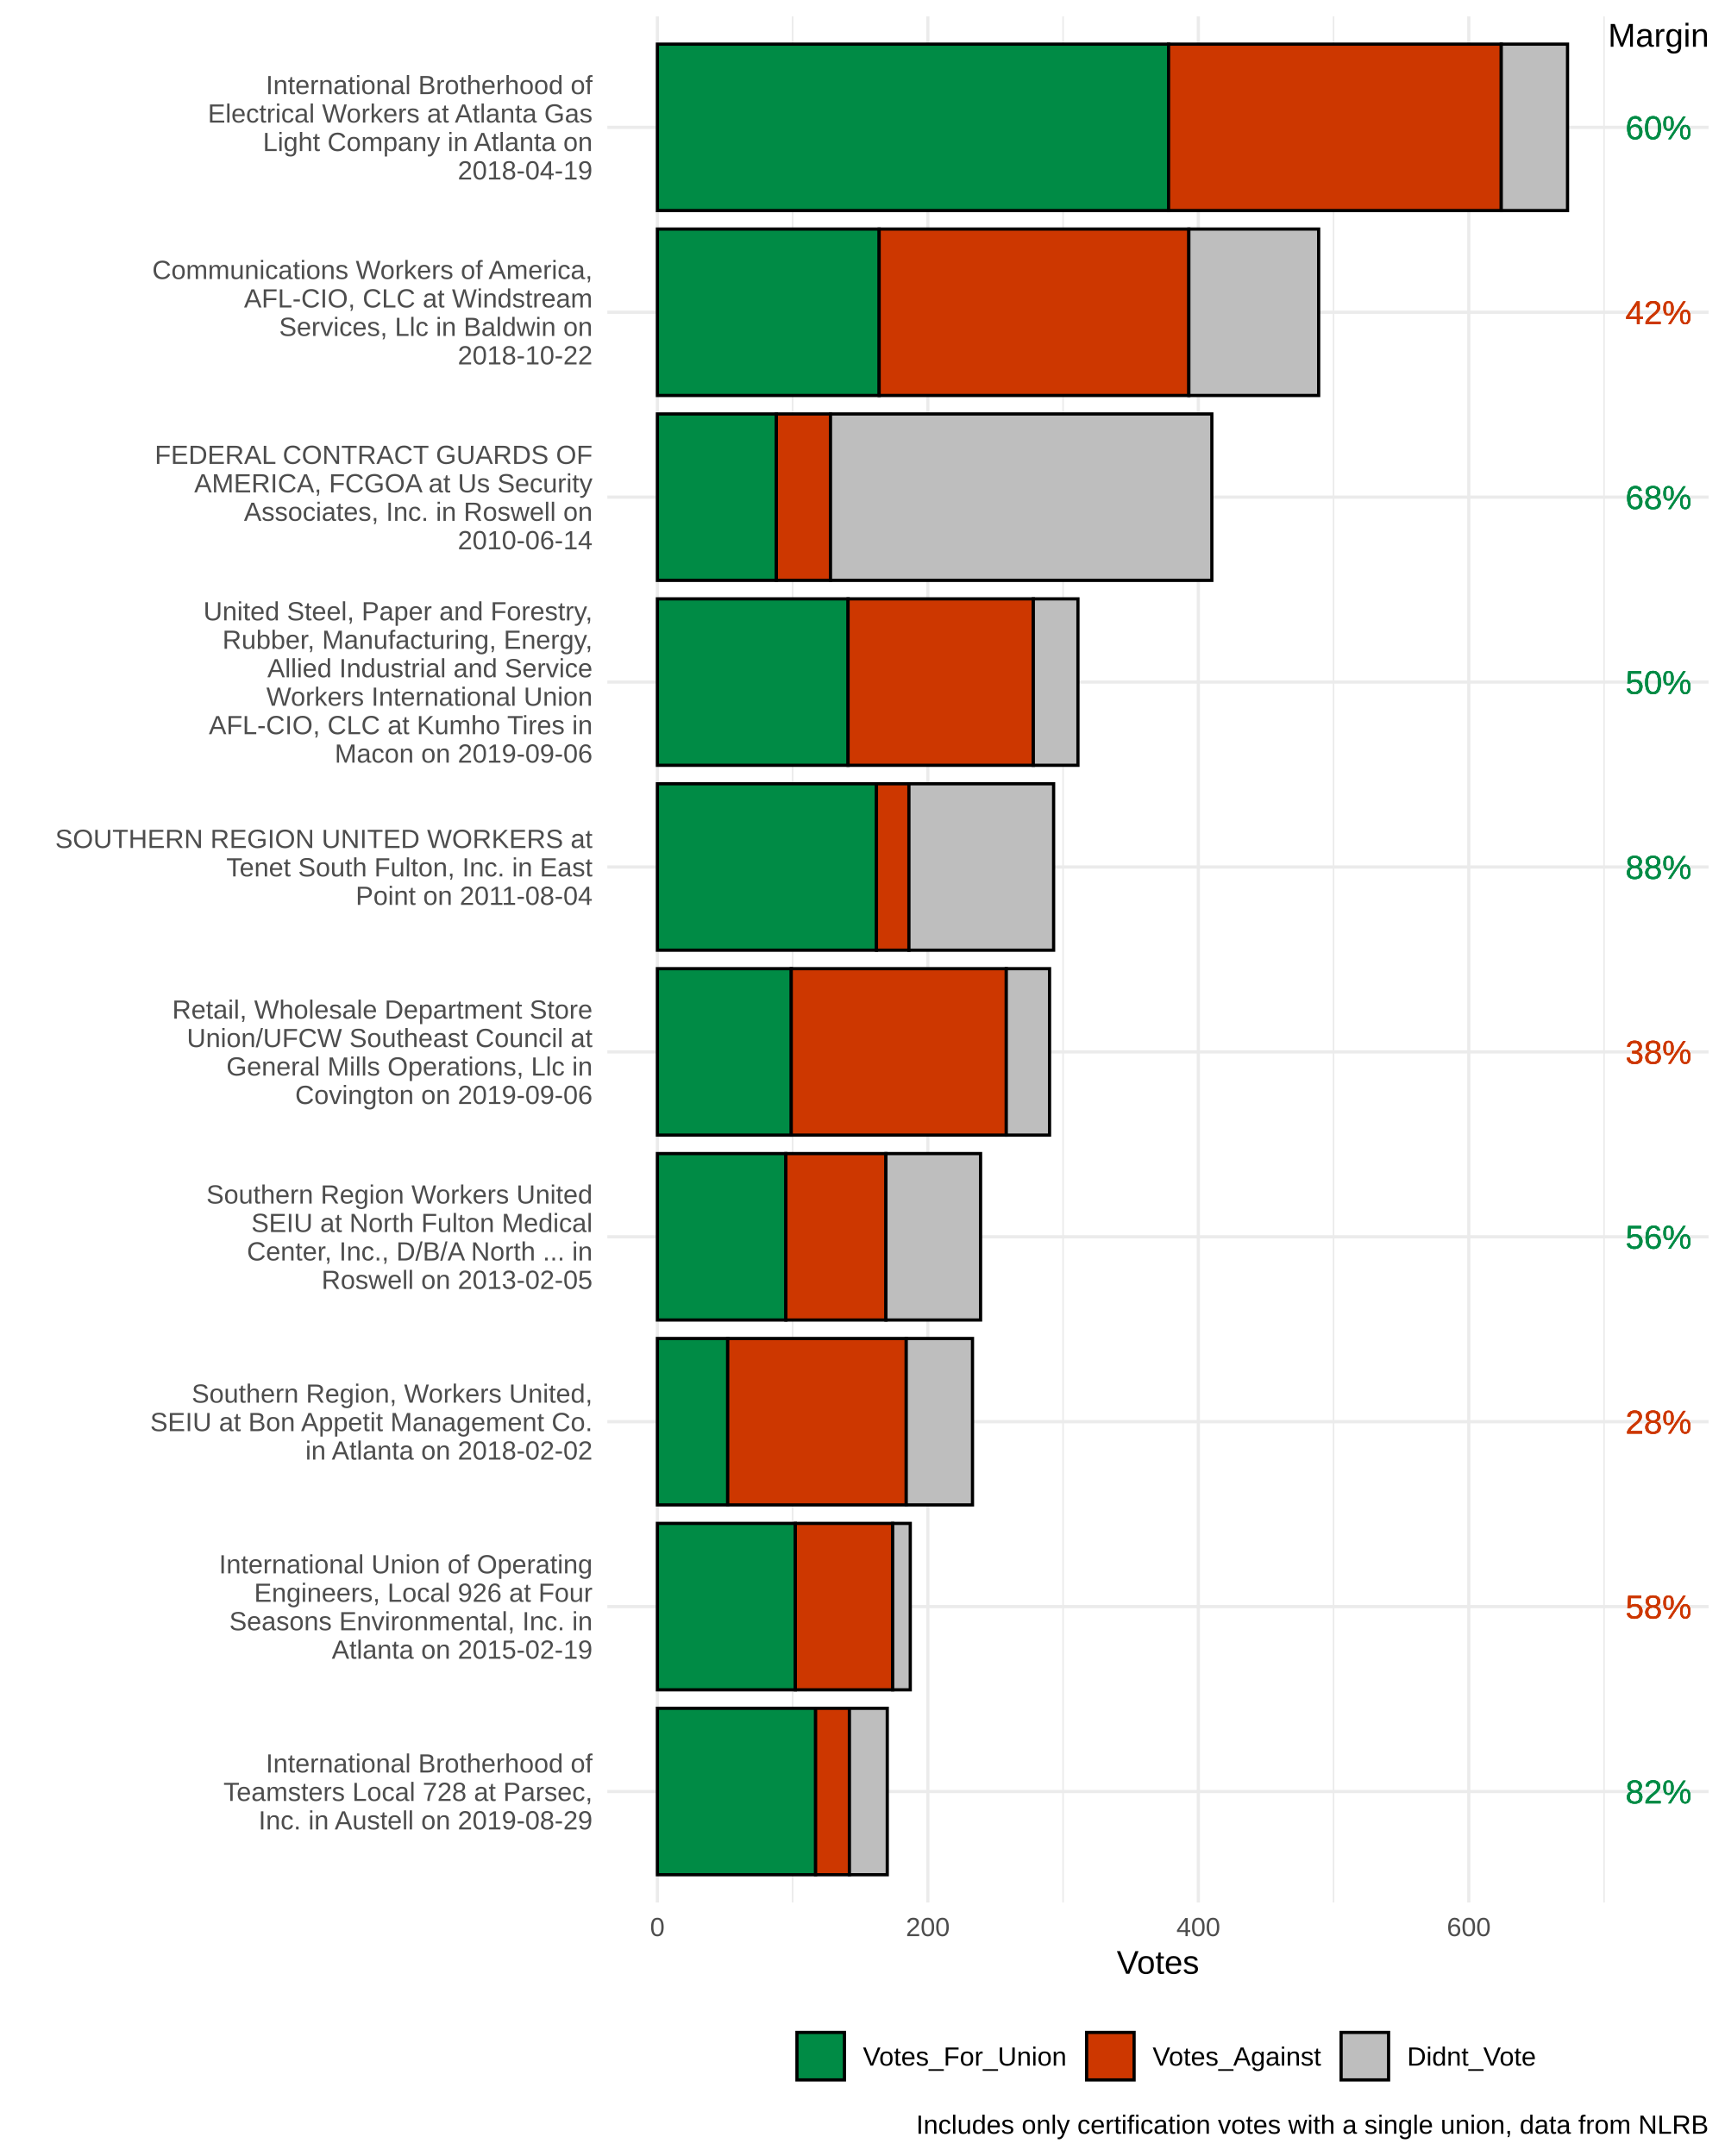
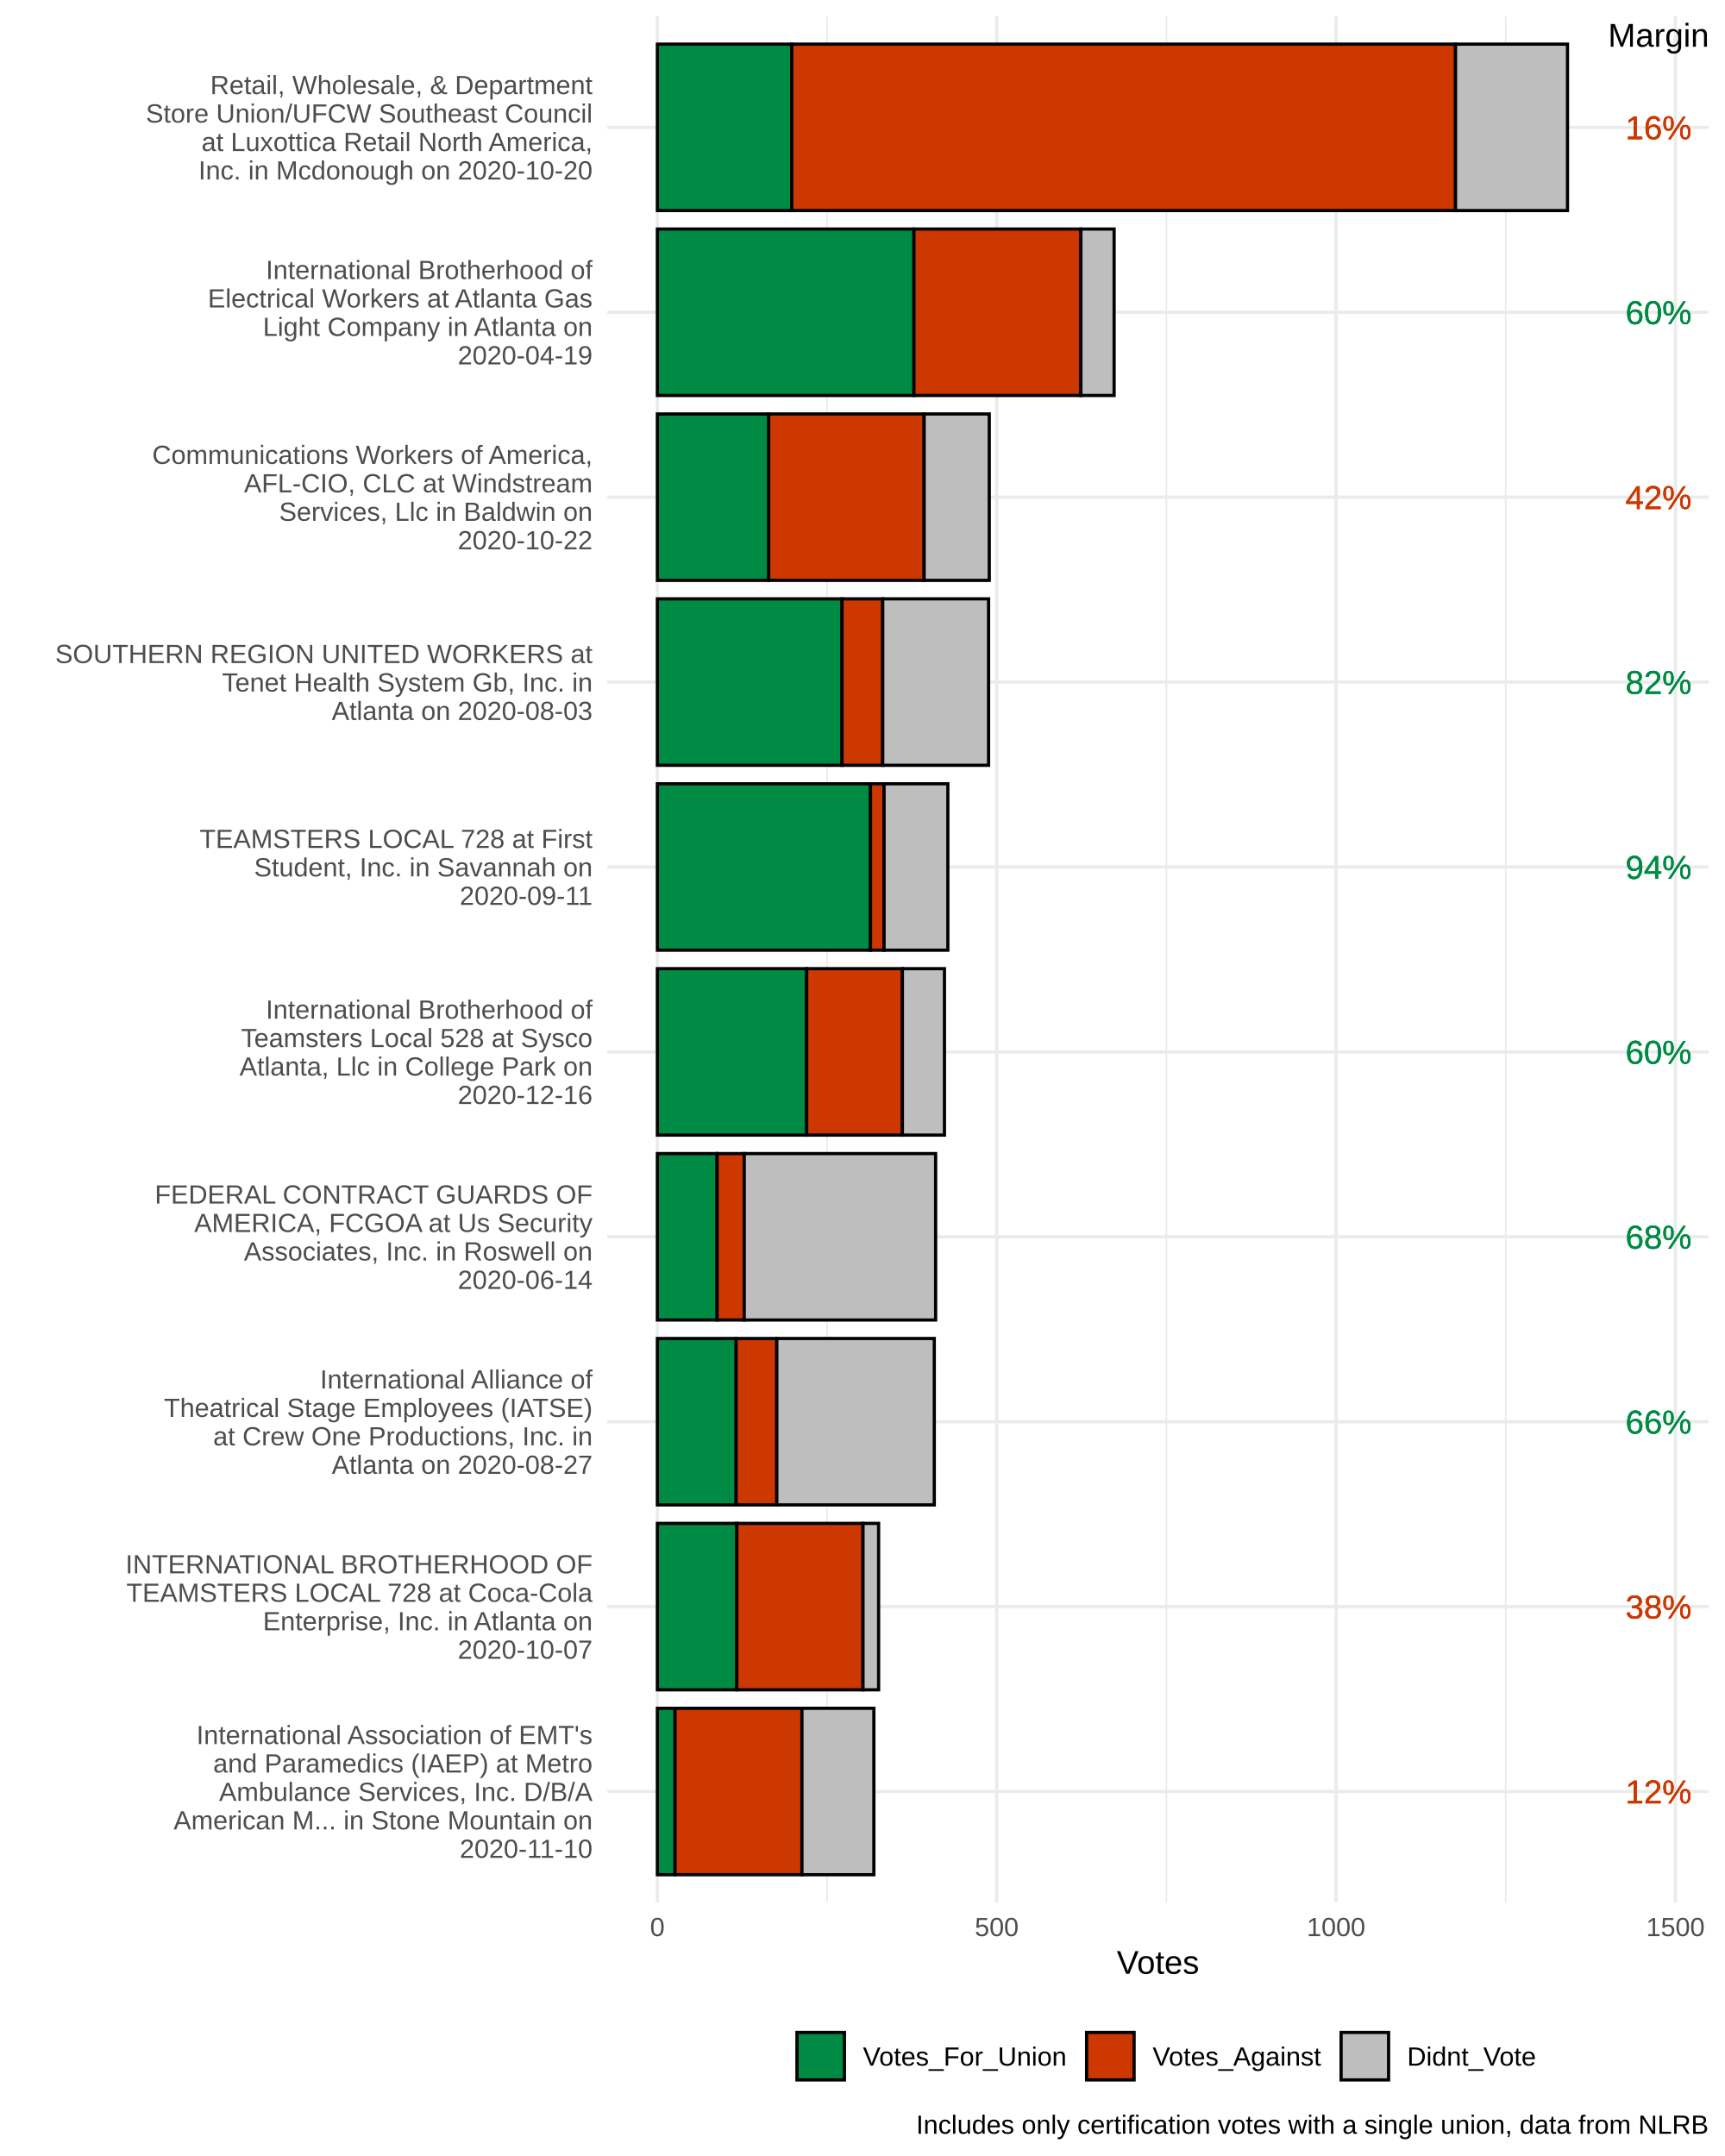
<svg xmlns="http://www.w3.org/2000/svg" class="svglite" width="576.00pt" height="720.00pt" viewBox="0 0 576.00 720.00">
  <defs>
    <style type="text/css">
    .svglite line, .svglite polyline, .svglite polygon, .svglite path, .svglite rect, .svglite circle {
      fill: none;
      stroke: #000000;
      stroke-linecap: round;
      stroke-linejoin: round;
      stroke-miterlimit: 10.00;
    }
  </style>
  </defs>
  <rect width="100%" height="100%" style="stroke: none; fill: #FFFFFF;" />
  <defs>
    <clipPath id="cpMC4wMHw1NzYuMDB8MC4wMHw3MjAuMDA=">
      <rect x="0.00" y="0.00" width="576.00" height="720.00" />
    </clipPath>
  </defs>
  <g clip-path="url(#cpMC4wMHw1NzYuMDB8MC4wMHw3MjAuMDA=)">
</g>
  <defs>
    <clipPath id="cpMjAyLjc5fDU3MC41Mnw1LjQ4fDYzNS4zMw==">
      <rect x="202.79" y="5.48" width="367.73" height="629.85" />
    </clipPath>
  </defs>
  <g clip-path="url(#cpMjAyLjc5fDU3MC41Mnw1LjQ4fDYzNS4zMw==)">
-     <polyline points="264.66,635.33 264.66,5.48 " style="stroke-width: 0.53; stroke: #EBEBEB; stroke-linecap: butt;" />
-     <polyline points="354.98,635.33 354.98,5.48 " style="stroke-width: 0.53; stroke: #EBEBEB; stroke-linecap: butt;" />
-     <polyline points="445.29,635.33 445.29,5.48 " style="stroke-width: 0.53; stroke: #EBEBEB; stroke-linecap: butt;" />
-     <polyline points="535.61,635.33 535.61,5.48 " style="stroke-width: 0.53; stroke: #EBEBEB; stroke-linecap: butt;" />
+     <polyline points="276.16,635.33 276.16,5.48 " style="stroke-width: 0.53; stroke: #EBEBEB; stroke-linecap: butt;" />
+     <polyline points="389.48,635.33 389.48,5.48 " style="stroke-width: 0.53; stroke: #EBEBEB; stroke-linecap: butt;" />
+     <polyline points="502.79,635.33 502.79,5.48 " style="stroke-width: 0.53; stroke: #EBEBEB; stroke-linecap: butt;" />
    <polyline points="202.79,598.28 570.52,598.28 " style="stroke-width: 1.07; stroke: #EBEBEB; stroke-linecap: butt;" />
    <polyline points="202.79,536.53 570.52,536.53 " style="stroke-width: 1.07; stroke: #EBEBEB; stroke-linecap: butt;" />
    <polyline points="202.79,474.78 570.52,474.78 " style="stroke-width: 1.07; stroke: #EBEBEB; stroke-linecap: butt;" />
    <polyline points="202.79,413.03 570.52,413.03 " style="stroke-width: 1.07; stroke: #EBEBEB; stroke-linecap: butt;" />
    <polyline points="202.79,351.28 570.52,351.28 " style="stroke-width: 1.07; stroke: #EBEBEB; stroke-linecap: butt;" />
    <polyline points="202.79,289.53 570.52,289.53 " style="stroke-width: 1.07; stroke: #EBEBEB; stroke-linecap: butt;" />
    <polyline points="202.79,227.78 570.52,227.78 " style="stroke-width: 1.07; stroke: #EBEBEB; stroke-linecap: butt;" />
    <polyline points="202.79,166.03 570.52,166.03 " style="stroke-width: 1.07; stroke: #EBEBEB; stroke-linecap: butt;" />
    <polyline points="202.79,104.28 570.52,104.28 " style="stroke-width: 1.07; stroke: #EBEBEB; stroke-linecap: butt;" />
    <polyline points="202.79,42.53 570.52,42.53 " style="stroke-width: 1.07; stroke: #EBEBEB; stroke-linecap: butt;" />
    <polyline points="219.51,635.33 219.51,5.48 " style="stroke-width: 1.07; stroke: #EBEBEB; stroke-linecap: butt;" />
-     <polyline points="309.82,635.33 309.82,5.48 " style="stroke-width: 1.07; stroke: #EBEBEB; stroke-linecap: butt;" />
-     <polyline points="400.14,635.33 400.14,5.48 " style="stroke-width: 1.07; stroke: #EBEBEB; stroke-linecap: butt;" />
-     <polyline points="490.45,635.33 490.45,5.48 " style="stroke-width: 1.07; stroke: #EBEBEB; stroke-linecap: butt;" />
-     <rect x="219.51" y="14.74" width="170.69" height="55.58" style="stroke-width: 1.07; stroke-linecap: square; stroke-linejoin: miter; fill: #008B45;" />
-     <rect x="219.51" y="76.49" width="74.06" height="55.58" style="stroke-width: 1.07; stroke-linecap: square; stroke-linejoin: miter; fill: #008B45;" />
-     <rect x="219.51" y="138.24" width="39.74" height="55.58" style="stroke-width: 1.07; stroke-linecap: square; stroke-linejoin: miter; fill: #008B45;" />
-     <rect x="219.51" y="199.99" width="63.67" height="55.58" style="stroke-width: 1.07; stroke-linecap: square; stroke-linejoin: miter; fill: #008B45;" />
-     <rect x="219.51" y="261.74" width="73.15" height="55.58" style="stroke-width: 1.07; stroke-linecap: square; stroke-linejoin: miter; fill: #008B45;" />
-     <rect x="219.51" y="323.49" width="44.71" height="55.58" style="stroke-width: 1.07; stroke-linecap: square; stroke-linejoin: miter; fill: #008B45;" />
-     <rect x="219.51" y="385.24" width="42.90" height="55.58" style="stroke-width: 1.07; stroke-linecap: square; stroke-linejoin: miter; fill: #008B45;" />
-     <rect x="219.51" y="446.99" width="23.48" height="55.58" style="stroke-width: 1.07; stroke-linecap: square; stroke-linejoin: miter; fill: #008B45;" />
-     <rect x="219.51" y="508.74" width="46.06" height="55.58" style="stroke-width: 1.07; stroke-linecap: square; stroke-linejoin: miter; fill: #008B45;" />
-     <rect x="219.51" y="570.49" width="52.83" height="55.58" style="stroke-width: 1.07; stroke-linecap: square; stroke-linejoin: miter; fill: #008B45;" />
-     <rect x="390.20" y="14.74" width="111.09" height="55.58" style="stroke-width: 1.07; stroke-linecap: square; stroke-linejoin: miter; fill: #CD3700;" />
-     <rect x="293.56" y="76.49" width="103.41" height="55.58" style="stroke-width: 1.07; stroke-linecap: square; stroke-linejoin: miter; fill: #CD3700;" />
-     <rect x="259.24" y="138.24" width="18.06" height="55.58" style="stroke-width: 1.07; stroke-linecap: square; stroke-linejoin: miter; fill: #CD3700;" />
-     <rect x="283.18" y="199.99" width="61.87" height="55.58" style="stroke-width: 1.07; stroke-linecap: square; stroke-linejoin: miter; fill: #CD3700;" />
-     <rect x="292.66" y="261.74" width="10.84" height="55.58" style="stroke-width: 1.07; stroke-linecap: square; stroke-linejoin: miter; fill: #CD3700;" />
-     <rect x="264.21" y="323.49" width="71.80" height="55.58" style="stroke-width: 1.07; stroke-linecap: square; stroke-linejoin: miter; fill: #CD3700;" />
-     <rect x="262.41" y="385.24" width="33.42" height="55.58" style="stroke-width: 1.07; stroke-linecap: square; stroke-linejoin: miter; fill: #CD3700;" />
-     <rect x="242.99" y="446.99" width="59.61" height="55.58" style="stroke-width: 1.07; stroke-linecap: square; stroke-linejoin: miter; fill: #CD3700;" />
-     <rect x="265.57" y="508.74" width="32.51" height="55.58" style="stroke-width: 1.07; stroke-linecap: square; stroke-linejoin: miter; fill: #CD3700;" />
-     <rect x="272.34" y="570.49" width="11.29" height="55.58" style="stroke-width: 1.07; stroke-linecap: square; stroke-linejoin: miter; fill: #CD3700;" />
-     <rect x="501.29" y="14.74" width="22.13" height="55.58" style="stroke-width: 1.07; stroke-linecap: square; stroke-linejoin: miter; fill: #BEBEBE;" />
-     <rect x="396.97" y="76.49" width="43.35" height="55.58" style="stroke-width: 1.07; stroke-linecap: square; stroke-linejoin: miter; fill: #BEBEBE;" />
-     <rect x="277.31" y="138.24" width="127.34" height="55.58" style="stroke-width: 1.07; stroke-linecap: square; stroke-linejoin: miter; fill: #BEBEBE;" />
-     <rect x="345.04" y="199.99" width="14.90" height="55.58" style="stroke-width: 1.07; stroke-linecap: square; stroke-linejoin: miter; fill: #BEBEBE;" />
-     <rect x="303.50" y="261.74" width="48.32" height="55.58" style="stroke-width: 1.07; stroke-linecap: square; stroke-linejoin: miter; fill: #BEBEBE;" />
-     <rect x="336.01" y="323.49" width="14.45" height="55.58" style="stroke-width: 1.07; stroke-linecap: square; stroke-linejoin: miter; fill: #BEBEBE;" />
-     <rect x="295.82" y="385.24" width="31.61" height="55.58" style="stroke-width: 1.07; stroke-linecap: square; stroke-linejoin: miter; fill: #BEBEBE;" />
-     <rect x="302.60" y="446.99" width="22.13" height="55.58" style="stroke-width: 1.07; stroke-linecap: square; stroke-linejoin: miter; fill: #BEBEBE;" />
-     <rect x="298.08" y="508.74" width="5.87" height="55.58" style="stroke-width: 1.07; stroke-linecap: square; stroke-linejoin: miter; fill: #BEBEBE;" />
-     <rect x="283.63" y="570.49" width="12.64" height="55.58" style="stroke-width: 1.07; stroke-linecap: square; stroke-linejoin: miter; fill: #BEBEBE;" />
-     <text x="553.81" y="46.49" text-anchor="middle" style="font-size: 11.04px; fill: #008B45; font-family: Arial;" textLength="22.08px" lengthAdjust="spacingAndGlyphs">60%</text>
-     <text x="553.81" y="108.24" text-anchor="middle" style="font-size: 11.04px; fill: #CD3700; font-family: Arial;" textLength="22.08px" lengthAdjust="spacingAndGlyphs">42%</text>
-     <text x="553.81" y="169.99" text-anchor="middle" style="font-size: 11.04px; fill: #008B45; font-family: Arial;" textLength="22.08px" lengthAdjust="spacingAndGlyphs">68%</text>
-     <text x="553.81" y="231.74" text-anchor="middle" style="font-size: 11.04px; fill: #008B45; font-family: Arial;" textLength="22.08px" lengthAdjust="spacingAndGlyphs">50%</text>
-     <text x="553.81" y="293.49" text-anchor="middle" style="font-size: 11.04px; fill: #008B45; font-family: Arial;" textLength="22.08px" lengthAdjust="spacingAndGlyphs">88%</text>
-     <text x="553.81" y="355.24" text-anchor="middle" style="font-size: 11.04px; fill: #CD3700; font-family: Arial;" textLength="22.08px" lengthAdjust="spacingAndGlyphs">38%</text>
-     <text x="553.81" y="416.99" text-anchor="middle" style="font-size: 11.04px; fill: #008B45; font-family: Arial;" textLength="22.08px" lengthAdjust="spacingAndGlyphs">56%</text>
-     <text x="553.81" y="478.74" text-anchor="middle" style="font-size: 11.04px; fill: #CD3700; font-family: Arial;" textLength="22.08px" lengthAdjust="spacingAndGlyphs">28%</text>
-     <text x="553.81" y="540.49" text-anchor="middle" style="font-size: 11.04px; fill: #CD3700; font-family: Arial;" textLength="22.08px" lengthAdjust="spacingAndGlyphs">58%</text>
-     <text x="553.81" y="602.24" text-anchor="middle" style="font-size: 11.04px; fill: #008B45; font-family: Arial;" textLength="22.08px" lengthAdjust="spacingAndGlyphs">82%</text>
-     <text x="553.81" y="46.49" text-anchor="middle" style="font-size: 11.04px; fill: #008B45; font-family: Arial;" textLength="22.08px" lengthAdjust="spacingAndGlyphs">60%</text>
-     <text x="553.81" y="108.24" text-anchor="middle" style="font-size: 11.04px; fill: #CD3700; font-family: Arial;" textLength="22.08px" lengthAdjust="spacingAndGlyphs">42%</text>
-     <text x="553.81" y="169.99" text-anchor="middle" style="font-size: 11.04px; fill: #008B45; font-family: Arial;" textLength="22.08px" lengthAdjust="spacingAndGlyphs">68%</text>
-     <text x="553.81" y="231.74" text-anchor="middle" style="font-size: 11.04px; fill: #008B45; font-family: Arial;" textLength="22.08px" lengthAdjust="spacingAndGlyphs">50%</text>
-     <text x="553.81" y="293.49" text-anchor="middle" style="font-size: 11.04px; fill: #008B45; font-family: Arial;" textLength="22.08px" lengthAdjust="spacingAndGlyphs">88%</text>
-     <text x="553.81" y="355.24" text-anchor="middle" style="font-size: 11.04px; fill: #CD3700; font-family: Arial;" textLength="22.08px" lengthAdjust="spacingAndGlyphs">38%</text>
-     <text x="553.81" y="416.99" text-anchor="middle" style="font-size: 11.04px; fill: #008B45; font-family: Arial;" textLength="22.08px" lengthAdjust="spacingAndGlyphs">56%</text>
-     <text x="553.81" y="478.74" text-anchor="middle" style="font-size: 11.04px; fill: #CD3700; font-family: Arial;" textLength="22.08px" lengthAdjust="spacingAndGlyphs">28%</text>
-     <text x="553.81" y="540.49" text-anchor="middle" style="font-size: 11.04px; fill: #CD3700; font-family: Arial;" textLength="22.08px" lengthAdjust="spacingAndGlyphs">58%</text>
-     <text x="553.81" y="602.24" text-anchor="middle" style="font-size: 11.04px; fill: #008B45; font-family: Arial;" textLength="22.08px" lengthAdjust="spacingAndGlyphs">82%</text>
-     <text x="553.81" y="46.49" text-anchor="middle" style="font-size: 11.04px; fill: #008B45; font-family: Arial;" textLength="22.08px" lengthAdjust="spacingAndGlyphs">60%</text>
-     <text x="553.81" y="108.24" text-anchor="middle" style="font-size: 11.04px; fill: #CD3700; font-family: Arial;" textLength="22.08px" lengthAdjust="spacingAndGlyphs">42%</text>
-     <text x="553.81" y="169.99" text-anchor="middle" style="font-size: 11.04px; fill: #008B45; font-family: Arial;" textLength="22.08px" lengthAdjust="spacingAndGlyphs">68%</text>
-     <text x="553.81" y="231.74" text-anchor="middle" style="font-size: 11.04px; fill: #008B45; font-family: Arial;" textLength="22.08px" lengthAdjust="spacingAndGlyphs">50%</text>
-     <text x="553.81" y="293.49" text-anchor="middle" style="font-size: 11.04px; fill: #008B45; font-family: Arial;" textLength="22.08px" lengthAdjust="spacingAndGlyphs">88%</text>
-     <text x="553.81" y="355.24" text-anchor="middle" style="font-size: 11.04px; fill: #CD3700; font-family: Arial;" textLength="22.08px" lengthAdjust="spacingAndGlyphs">38%</text>
-     <text x="553.81" y="416.99" text-anchor="middle" style="font-size: 11.04px; fill: #008B45; font-family: Arial;" textLength="22.08px" lengthAdjust="spacingAndGlyphs">56%</text>
-     <text x="553.81" y="478.74" text-anchor="middle" style="font-size: 11.04px; fill: #CD3700; font-family: Arial;" textLength="22.08px" lengthAdjust="spacingAndGlyphs">28%</text>
-     <text x="553.81" y="540.49" text-anchor="middle" style="font-size: 11.04px; fill: #CD3700; font-family: Arial;" textLength="22.08px" lengthAdjust="spacingAndGlyphs">58%</text>
-     <text x="553.81" y="602.24" text-anchor="middle" style="font-size: 11.04px; fill: #008B45; font-family: Arial;" textLength="22.08px" lengthAdjust="spacingAndGlyphs">82%</text>
+     <polyline points="332.82,635.33 332.82,5.48 " style="stroke-width: 1.07; stroke: #EBEBEB; stroke-linecap: butt;" />
+     <polyline points="446.13,635.33 446.13,5.48 " style="stroke-width: 1.07; stroke: #EBEBEB; stroke-linecap: butt;" />
+     <polyline points="559.45,635.33 559.45,5.48 " style="stroke-width: 1.07; stroke: #EBEBEB; stroke-linecap: butt;" />
+     <rect x="219.51" y="14.74" width="44.87" height="55.58" style="stroke-width: 1.07; stroke-linecap: square; stroke-linejoin: miter; fill: #008B45;" />
+     <rect x="219.51" y="76.49" width="85.67" height="55.58" style="stroke-width: 1.07; stroke-linecap: square; stroke-linejoin: miter; fill: #008B45;" />
+     <rect x="219.51" y="138.24" width="37.17" height="55.58" style="stroke-width: 1.07; stroke-linecap: square; stroke-linejoin: miter; fill: #008B45;" />
+     <rect x="219.51" y="199.99" width="61.64" height="55.58" style="stroke-width: 1.07; stroke-linecap: square; stroke-linejoin: miter; fill: #008B45;" />
+     <rect x="219.51" y="261.74" width="71.16" height="55.58" style="stroke-width: 1.07; stroke-linecap: square; stroke-linejoin: miter; fill: #008B45;" />
+     <rect x="219.51" y="323.49" width="49.86" height="55.58" style="stroke-width: 1.07; stroke-linecap: square; stroke-linejoin: miter; fill: #008B45;" />
+     <rect x="219.51" y="385.24" width="19.94" height="55.58" style="stroke-width: 1.07; stroke-linecap: square; stroke-linejoin: miter; fill: #008B45;" />
+     <rect x="219.51" y="446.99" width="26.29" height="55.58" style="stroke-width: 1.07; stroke-linecap: square; stroke-linejoin: miter; fill: #008B45;" />
+     <rect x="219.51" y="508.74" width="26.52" height="55.58" style="stroke-width: 1.07; stroke-linecap: square; stroke-linejoin: miter; fill: #008B45;" />
+     <rect x="219.51" y="570.49" width="5.89" height="55.58" style="stroke-width: 1.07; stroke-linecap: square; stroke-linejoin: miter; fill: #008B45;" />
+     <rect x="264.38" y="14.74" width="221.64" height="55.58" style="stroke-width: 1.07; stroke-linecap: square; stroke-linejoin: miter; fill: #CD3700;" />
+     <rect x="305.17" y="76.49" width="55.75" height="55.58" style="stroke-width: 1.07; stroke-linecap: square; stroke-linejoin: miter; fill: #CD3700;" />
+     <rect x="256.67" y="138.24" width="51.90" height="55.58" style="stroke-width: 1.07; stroke-linecap: square; stroke-linejoin: miter; fill: #CD3700;" />
+     <rect x="281.15" y="199.99" width="13.60" height="55.58" style="stroke-width: 1.07; stroke-linecap: square; stroke-linejoin: miter; fill: #CD3700;" />
+     <rect x="290.67" y="261.74" width="4.53" height="55.58" style="stroke-width: 1.07; stroke-linecap: square; stroke-linejoin: miter; fill: #CD3700;" />
+     <rect x="269.36" y="323.49" width="31.95" height="55.58" style="stroke-width: 1.07; stroke-linecap: square; stroke-linejoin: miter; fill: #CD3700;" />
+     <rect x="239.45" y="385.24" width="9.07" height="55.58" style="stroke-width: 1.07; stroke-linecap: square; stroke-linejoin: miter; fill: #CD3700;" />
+     <rect x="245.80" y="446.99" width="13.60" height="55.58" style="stroke-width: 1.07; stroke-linecap: square; stroke-linejoin: miter; fill: #CD3700;" />
+     <rect x="246.02" y="508.74" width="42.15" height="55.58" style="stroke-width: 1.07; stroke-linecap: square; stroke-linejoin: miter; fill: #CD3700;" />
+     <rect x="225.40" y="570.49" width="42.38" height="55.58" style="stroke-width: 1.07; stroke-linecap: square; stroke-linejoin: miter; fill: #CD3700;" />
+     <rect x="486.02" y="14.74" width="37.39" height="55.58" style="stroke-width: 1.07; stroke-linecap: square; stroke-linejoin: miter; fill: #BEBEBE;" />
+     <rect x="360.92" y="76.49" width="11.10" height="55.58" style="stroke-width: 1.07; stroke-linecap: square; stroke-linejoin: miter; fill: #BEBEBE;" />
+     <rect x="308.57" y="138.24" width="21.76" height="55.58" style="stroke-width: 1.07; stroke-linecap: square; stroke-linejoin: miter; fill: #BEBEBE;" />
+     <rect x="294.75" y="199.99" width="35.35" height="55.58" style="stroke-width: 1.07; stroke-linecap: square; stroke-linejoin: miter; fill: #BEBEBE;" />
+     <rect x="295.20" y="261.74" width="21.30" height="55.58" style="stroke-width: 1.07; stroke-linecap: square; stroke-linejoin: miter; fill: #BEBEBE;" />
+     <rect x="301.32" y="323.49" width="14.05" height="55.58" style="stroke-width: 1.07; stroke-linecap: square; stroke-linejoin: miter; fill: #BEBEBE;" />
+     <rect x="248.51" y="385.24" width="63.91" height="55.58" style="stroke-width: 1.07; stroke-linecap: square; stroke-linejoin: miter; fill: #BEBEBE;" />
+     <rect x="259.39" y="446.99" width="52.58" height="55.58" style="stroke-width: 1.07; stroke-linecap: square; stroke-linejoin: miter; fill: #BEBEBE;" />
+     <rect x="288.17" y="508.74" width="5.21" height="55.58" style="stroke-width: 1.07; stroke-linecap: square; stroke-linejoin: miter; fill: #BEBEBE;" />
+     <rect x="267.78" y="570.49" width="24.02" height="55.58" style="stroke-width: 1.07; stroke-linecap: square; stroke-linejoin: miter; fill: #BEBEBE;" />
+     <text x="553.81" y="46.49" text-anchor="middle" style="font-size: 11.04px; fill: #CD3700; font-family: Arial;" textLength="22.08px" lengthAdjust="spacingAndGlyphs">16%</text>
+     <text x="553.81" y="108.24" text-anchor="middle" style="font-size: 11.04px; fill: #008B45; font-family: Arial;" textLength="22.08px" lengthAdjust="spacingAndGlyphs">60%</text>
+     <text x="553.81" y="169.99" text-anchor="middle" style="font-size: 11.04px; fill: #CD3700; font-family: Arial;" textLength="22.08px" lengthAdjust="spacingAndGlyphs">42%</text>
+     <text x="553.81" y="231.74" text-anchor="middle" style="font-size: 11.04px; fill: #008B45; font-family: Arial;" textLength="22.08px" lengthAdjust="spacingAndGlyphs">82%</text>
+     <text x="553.81" y="293.49" text-anchor="middle" style="font-size: 11.04px; fill: #008B45; font-family: Arial;" textLength="22.08px" lengthAdjust="spacingAndGlyphs">94%</text>
+     <text x="553.81" y="355.24" text-anchor="middle" style="font-size: 11.04px; fill: #008B45; font-family: Arial;" textLength="22.08px" lengthAdjust="spacingAndGlyphs">60%</text>
+     <text x="553.81" y="416.99" text-anchor="middle" style="font-size: 11.04px; fill: #008B45; font-family: Arial;" textLength="22.08px" lengthAdjust="spacingAndGlyphs">68%</text>
+     <text x="553.81" y="478.74" text-anchor="middle" style="font-size: 11.04px; fill: #008B45; font-family: Arial;" textLength="22.08px" lengthAdjust="spacingAndGlyphs">66%</text>
+     <text x="553.81" y="540.49" text-anchor="middle" style="font-size: 11.04px; fill: #CD3700; font-family: Arial;" textLength="22.08px" lengthAdjust="spacingAndGlyphs">38%</text>
+     <text x="553.81" y="602.24" text-anchor="middle" style="font-size: 11.04px; fill: #CD3700; font-family: Arial;" textLength="22.08px" lengthAdjust="spacingAndGlyphs">12%</text>
+     <text x="553.81" y="46.49" text-anchor="middle" style="font-size: 11.04px; fill: #CD3700; font-family: Arial;" textLength="22.08px" lengthAdjust="spacingAndGlyphs">16%</text>
+     <text x="553.81" y="108.24" text-anchor="middle" style="font-size: 11.04px; fill: #008B45; font-family: Arial;" textLength="22.08px" lengthAdjust="spacingAndGlyphs">60%</text>
+     <text x="553.81" y="169.99" text-anchor="middle" style="font-size: 11.04px; fill: #CD3700; font-family: Arial;" textLength="22.08px" lengthAdjust="spacingAndGlyphs">42%</text>
+     <text x="553.81" y="231.74" text-anchor="middle" style="font-size: 11.04px; fill: #008B45; font-family: Arial;" textLength="22.08px" lengthAdjust="spacingAndGlyphs">82%</text>
+     <text x="553.81" y="293.49" text-anchor="middle" style="font-size: 11.04px; fill: #008B45; font-family: Arial;" textLength="22.08px" lengthAdjust="spacingAndGlyphs">94%</text>
+     <text x="553.81" y="355.24" text-anchor="middle" style="font-size: 11.04px; fill: #008B45; font-family: Arial;" textLength="22.08px" lengthAdjust="spacingAndGlyphs">60%</text>
+     <text x="553.81" y="416.99" text-anchor="middle" style="font-size: 11.04px; fill: #008B45; font-family: Arial;" textLength="22.08px" lengthAdjust="spacingAndGlyphs">68%</text>
+     <text x="553.81" y="478.74" text-anchor="middle" style="font-size: 11.04px; fill: #008B45; font-family: Arial;" textLength="22.08px" lengthAdjust="spacingAndGlyphs">66%</text>
+     <text x="553.81" y="540.49" text-anchor="middle" style="font-size: 11.04px; fill: #CD3700; font-family: Arial;" textLength="22.08px" lengthAdjust="spacingAndGlyphs">38%</text>
+     <text x="553.81" y="602.24" text-anchor="middle" style="font-size: 11.04px; fill: #CD3700; font-family: Arial;" textLength="22.08px" lengthAdjust="spacingAndGlyphs">12%</text>
+     <text x="553.81" y="46.49" text-anchor="middle" style="font-size: 11.04px; fill: #CD3700; font-family: Arial;" textLength="22.08px" lengthAdjust="spacingAndGlyphs">16%</text>
+     <text x="553.81" y="108.24" text-anchor="middle" style="font-size: 11.04px; fill: #008B45; font-family: Arial;" textLength="22.08px" lengthAdjust="spacingAndGlyphs">60%</text>
+     <text x="553.81" y="169.99" text-anchor="middle" style="font-size: 11.04px; fill: #CD3700; font-family: Arial;" textLength="22.08px" lengthAdjust="spacingAndGlyphs">42%</text>
+     <text x="553.81" y="231.74" text-anchor="middle" style="font-size: 11.04px; fill: #008B45; font-family: Arial;" textLength="22.08px" lengthAdjust="spacingAndGlyphs">82%</text>
+     <text x="553.81" y="293.49" text-anchor="middle" style="font-size: 11.04px; fill: #008B45; font-family: Arial;" textLength="22.08px" lengthAdjust="spacingAndGlyphs">94%</text>
+     <text x="553.81" y="355.24" text-anchor="middle" style="font-size: 11.04px; fill: #008B45; font-family: Arial;" textLength="22.08px" lengthAdjust="spacingAndGlyphs">60%</text>
+     <text x="553.81" y="416.99" text-anchor="middle" style="font-size: 11.04px; fill: #008B45; font-family: Arial;" textLength="22.08px" lengthAdjust="spacingAndGlyphs">68%</text>
+     <text x="553.81" y="478.74" text-anchor="middle" style="font-size: 11.04px; fill: #008B45; font-family: Arial;" textLength="22.08px" lengthAdjust="spacingAndGlyphs">66%</text>
+     <text x="553.81" y="540.49" text-anchor="middle" style="font-size: 11.04px; fill: #CD3700; font-family: Arial;" textLength="22.08px" lengthAdjust="spacingAndGlyphs">38%</text>
+     <text x="553.81" y="602.24" text-anchor="middle" style="font-size: 11.04px; fill: #CD3700; font-family: Arial;" textLength="22.08px" lengthAdjust="spacingAndGlyphs">12%</text>
    <text x="553.81" y="15.61" text-anchor="middle" style="font-size: 11.04px; font-family: Arial;" textLength="33.71px" lengthAdjust="spacingAndGlyphs">Margin</text>
  </g>
  <g clip-path="url(#cpMC4wMHw1NzYuMDB8MC4wMHw3MjAuMDA=)">
-     <text x="197.86" y="591.93" text-anchor="end" style="font-size: 8.80px; fill: #4D4D4D; font-family: Arial;" textLength="109.09px" lengthAdjust="spacingAndGlyphs">International Brotherhood of</text>
-     <text x="197.86" y="601.43" text-anchor="end" style="font-size: 8.80px; fill: #4D4D4D; font-family: Arial;" textLength="124.21px" lengthAdjust="spacingAndGlyphs">Teamsters Local 728 at Parsec,</text>
-     <text x="197.86" y="610.94" text-anchor="end" style="font-size: 8.80px; fill: #4D4D4D; font-family: Arial;" textLength="112.01px" lengthAdjust="spacingAndGlyphs">Inc. in Austell on 2019-08-29</text>
-     <text x="197.86" y="525.43" text-anchor="end" style="font-size: 8.80px; fill: #4D4D4D; font-family: Arial;" textLength="124.72px" lengthAdjust="spacingAndGlyphs">International Union of Operating</text>
-     <text x="197.86" y="534.93" text-anchor="end" style="font-size: 8.80px; fill: #4D4D4D; font-family: Arial;" textLength="112.99px" lengthAdjust="spacingAndGlyphs">Engineers, Local 926 at Four</text>
-     <text x="197.86" y="544.44" text-anchor="end" style="font-size: 8.80px; fill: #4D4D4D; font-family: Arial;" textLength="121.28px" lengthAdjust="spacingAndGlyphs">Seasons Environmental, Inc. in</text>
-     <text x="197.86" y="553.94" text-anchor="end" style="font-size: 8.80px; fill: #4D4D4D; font-family: Arial;" textLength="87.09px" lengthAdjust="spacingAndGlyphs">Atlanta on 2015-02-19</text>
-     <text x="197.86" y="468.43" text-anchor="end" style="font-size: 8.80px; fill: #4D4D4D; font-family: Arial;" textLength="133.99px" lengthAdjust="spacingAndGlyphs">Southern Region, Workers United,</text>
-     <text x="197.86" y="477.93" text-anchor="end" style="font-size: 8.80px; fill: #4D4D4D; font-family: Arial;" textLength="148.18px" lengthAdjust="spacingAndGlyphs">SEIU at Bon Appetit Management Co.</text>
-     <text x="197.86" y="487.44" text-anchor="end" style="font-size: 8.80px; fill: #4D4D4D; font-family: Arial;" textLength="96.38px" lengthAdjust="spacingAndGlyphs">in Atlanta on 2018-02-02</text>
-     <text x="197.86" y="401.93" text-anchor="end" style="font-size: 8.80px; fill: #4D4D4D; font-family: Arial;" textLength="129.11px" lengthAdjust="spacingAndGlyphs">Southern Region Workers United</text>
-     <text x="197.86" y="411.43" text-anchor="end" style="font-size: 8.80px; fill: #4D4D4D; font-family: Arial;" textLength="113.91px" lengthAdjust="spacingAndGlyphs">SEIU at North Fulton Medical</text>
-     <text x="197.86" y="420.94" text-anchor="end" style="font-size: 8.80px; fill: #4D4D4D; font-family: Arial;" textLength="116.32px" lengthAdjust="spacingAndGlyphs">Center, Inc., D/B/A North ... in</text>
-     <text x="197.86" y="430.44" text-anchor="end" style="font-size: 8.80px; fill: #4D4D4D; font-family: Arial;" textLength="90.50px" lengthAdjust="spacingAndGlyphs">Roswell on 2013-02-05</text>
-     <text x="197.86" y="340.18" text-anchor="end" style="font-size: 8.80px; fill: #4D4D4D; font-family: Arial;" textLength="140.34px" lengthAdjust="spacingAndGlyphs">Retail, Wholesale Department Store</text>
-     <text x="197.86" y="349.68" text-anchor="end" style="font-size: 8.80px; fill: #4D4D4D; font-family: Arial;" textLength="135.43px" lengthAdjust="spacingAndGlyphs">Union/UFCW Southeast Council at</text>
-     <text x="197.86" y="359.19" text-anchor="end" style="font-size: 8.80px; fill: #4D4D4D; font-family: Arial;" textLength="122.23px" lengthAdjust="spacingAndGlyphs">General Mills Operations, Llc in</text>
-     <text x="197.86" y="368.69" text-anchor="end" style="font-size: 8.80px; fill: #4D4D4D; font-family: Arial;" textLength="99.32px" lengthAdjust="spacingAndGlyphs">Covington on 2019-09-06</text>
-     <text x="197.86" y="283.18" text-anchor="end" style="font-size: 8.80px; fill: #4D4D4D; font-family: Arial;" textLength="179.32px" lengthAdjust="spacingAndGlyphs">SOUTHERN REGION UNITED WORKERS at</text>
-     <text x="197.86" y="292.68" text-anchor="end" style="font-size: 8.80px; fill: #4D4D4D; font-family: Arial;" textLength="123.22px" lengthAdjust="spacingAndGlyphs">Tenet South Fulton, Inc. in East</text>
-     <text x="197.86" y="302.19" text-anchor="end" style="font-size: 8.80px; fill: #4D4D4D; font-family: Arial;" textLength="79.75px" lengthAdjust="spacingAndGlyphs">Point on 2011-08-04</text>
-     <text x="197.86" y="207.17" text-anchor="end" style="font-size: 8.80px; fill: #4D4D4D; font-family: Arial;" textLength="130.56px" lengthAdjust="spacingAndGlyphs">United Steel, Paper and Forestry,</text>
-     <text x="197.86" y="216.68" text-anchor="end" style="font-size: 8.80px; fill: #4D4D4D; font-family: Arial;" textLength="124.72px" lengthAdjust="spacingAndGlyphs">Rubber, Manufacturing, Energy,</text>
-     <text x="197.86" y="226.18" text-anchor="end" style="font-size: 8.80px; fill: #4D4D4D; font-family: Arial;" textLength="108.56px" lengthAdjust="spacingAndGlyphs">Allied Industrial and Service</text>
-     <text x="197.86" y="235.69" text-anchor="end" style="font-size: 8.80px; fill: #4D4D4D; font-family: Arial;" textLength="109.05px" lengthAdjust="spacingAndGlyphs">Workers International Union</text>
-     <text x="197.86" y="245.19" text-anchor="end" style="font-size: 8.80px; fill: #4D4D4D; font-family: Arial;" textLength="128.56px" lengthAdjust="spacingAndGlyphs">AFL-CIO, CLC at Kumho Tires in</text>
-     <text x="197.86" y="254.69" text-anchor="end" style="font-size: 8.80px; fill: #4D4D4D; font-family: Arial;" textLength="86.12px" lengthAdjust="spacingAndGlyphs">Macon on 2019-09-06</text>
-     <text x="197.86" y="154.93" text-anchor="end" style="font-size: 8.80px; fill: #4D4D4D; font-family: Arial;" textLength="146.58px" lengthAdjust="spacingAndGlyphs">FEDERAL CONTRACT GUARDS OF</text>
-     <text x="197.86" y="164.43" text-anchor="end" style="font-size: 8.80px; fill: #4D4D4D; font-family: Arial;" textLength="133.42px" lengthAdjust="spacingAndGlyphs">AMERICA, FCGOA at Us Security</text>
-     <text x="197.86" y="173.94" text-anchor="end" style="font-size: 8.80px; fill: #4D4D4D; font-family: Arial;" textLength="116.36px" lengthAdjust="spacingAndGlyphs">Associates, Inc. in Roswell on</text>
-     <text x="197.86" y="183.44" text-anchor="end" style="font-size: 8.80px; fill: #4D4D4D; font-family: Arial;" textLength="45.03px" lengthAdjust="spacingAndGlyphs">2010-06-14</text>
-     <text x="197.86" y="93.18" text-anchor="end" style="font-size: 8.80px; fill: #4D4D4D; font-family: Arial;" textLength="147.65px" lengthAdjust="spacingAndGlyphs">Communications Workers of America,</text>
-     <text x="197.86" y="102.68" text-anchor="end" style="font-size: 8.80px; fill: #4D4D4D; font-family: Arial;" textLength="116.33px" lengthAdjust="spacingAndGlyphs">AFL-CIO, CLC at Windstream</text>
-     <text x="197.86" y="112.19" text-anchor="end" style="font-size: 8.80px; fill: #4D4D4D; font-family: Arial;" textLength="104.64px" lengthAdjust="spacingAndGlyphs">Services, Llc in Baldwin on</text>
-     <text x="197.86" y="121.69" text-anchor="end" style="font-size: 8.80px; fill: #4D4D4D; font-family: Arial;" textLength="45.03px" lengthAdjust="spacingAndGlyphs">2018-10-22</text>
-     <text x="197.86" y="31.43" text-anchor="end" style="font-size: 8.80px; fill: #4D4D4D; font-family: Arial;" textLength="109.09px" lengthAdjust="spacingAndGlyphs">International Brotherhood of</text>
-     <text x="197.86" y="40.93" text-anchor="end" style="font-size: 8.80px; fill: #4D4D4D; font-family: Arial;" textLength="129.06px" lengthAdjust="spacingAndGlyphs">Electrical Workers at Atlanta Gas</text>
-     <text x="197.86" y="50.44" text-anchor="end" style="font-size: 8.80px; fill: #4D4D4D; font-family: Arial;" textLength="110.53px" lengthAdjust="spacingAndGlyphs">Light Company in Atlanta on</text>
-     <text x="197.86" y="59.94" text-anchor="end" style="font-size: 8.80px; fill: #4D4D4D; font-family: Arial;" textLength="45.03px" lengthAdjust="spacingAndGlyphs">2018-04-19</text>
+     <text x="197.86" y="582.43" text-anchor="end" style="font-size: 8.80px; fill: #4D4D4D; font-family: Arial;" textLength="132.72px" lengthAdjust="spacingAndGlyphs">International Association of EMT's</text>
+     <text x="197.86" y="591.93" text-anchor="end" style="font-size: 8.80px; fill: #4D4D4D; font-family: Arial;" textLength="126.65px" lengthAdjust="spacingAndGlyphs">and Paramedics (IAEP) at Metro</text>
+     <text x="197.86" y="601.43" text-anchor="end" style="font-size: 8.80px; fill: #4D4D4D; font-family: Arial;" textLength="124.68px" lengthAdjust="spacingAndGlyphs">Ambulance Services, Inc. D/B/A</text>
+     <text x="197.86" y="610.94" text-anchor="end" style="font-size: 8.80px; fill: #4D4D4D; font-family: Arial;" textLength="139.86px" lengthAdjust="spacingAndGlyphs">American M... in Stone Mountain on</text>
+     <text x="197.86" y="620.44" text-anchor="end" style="font-size: 8.80px; fill: #4D4D4D; font-family: Arial;" textLength="45.03px" lengthAdjust="spacingAndGlyphs">2020-11-10</text>
+     <text x="197.86" y="525.43" text-anchor="end" style="font-size: 8.80px; fill: #4D4D4D; font-family: Arial;" textLength="156.84px" lengthAdjust="spacingAndGlyphs">INTERNATIONAL BROTHERHOOD OF</text>
+     <text x="197.86" y="534.93" text-anchor="end" style="font-size: 8.80px; fill: #4D4D4D; font-family: Arial;" textLength="155.97px" lengthAdjust="spacingAndGlyphs">TEAMSTERS LOCAL 728 at Coca-Cola</text>
+     <text x="197.86" y="544.44" text-anchor="end" style="font-size: 8.80px; fill: #4D4D4D; font-family: Arial;" textLength="110.51px" lengthAdjust="spacingAndGlyphs">Enterprise, Inc. in Atlanta on</text>
+     <text x="197.86" y="553.94" text-anchor="end" style="font-size: 8.80px; fill: #4D4D4D; font-family: Arial;" textLength="45.03px" lengthAdjust="spacingAndGlyphs">2020-10-07</text>
+     <text x="197.86" y="463.68" text-anchor="end" style="font-size: 8.80px; fill: #4D4D4D; font-family: Arial;" textLength="91.45px" lengthAdjust="spacingAndGlyphs">International Alliance of</text>
+     <text x="197.86" y="473.18" text-anchor="end" style="font-size: 8.80px; fill: #4D4D4D; font-family: Arial;" textLength="143.76px" lengthAdjust="spacingAndGlyphs">Theatrical Stage Employees (IATSE)</text>
+     <text x="197.86" y="482.69" text-anchor="end" style="font-size: 8.80px; fill: #4D4D4D; font-family: Arial;" textLength="126.63px" lengthAdjust="spacingAndGlyphs">at Crew One Productions, Inc. in</text>
+     <text x="197.86" y="492.19" text-anchor="end" style="font-size: 8.80px; fill: #4D4D4D; font-family: Arial;" textLength="87.09px" lengthAdjust="spacingAndGlyphs">Atlanta on 2020-08-27</text>
+     <text x="197.86" y="401.93" text-anchor="end" style="font-size: 8.80px; fill: #4D4D4D; font-family: Arial;" textLength="146.58px" lengthAdjust="spacingAndGlyphs">FEDERAL CONTRACT GUARDS OF</text>
+     <text x="197.86" y="411.43" text-anchor="end" style="font-size: 8.80px; fill: #4D4D4D; font-family: Arial;" textLength="133.42px" lengthAdjust="spacingAndGlyphs">AMERICA, FCGOA at Us Security</text>
+     <text x="197.86" y="420.94" text-anchor="end" style="font-size: 8.80px; fill: #4D4D4D; font-family: Arial;" textLength="116.36px" lengthAdjust="spacingAndGlyphs">Associates, Inc. in Roswell on</text>
+     <text x="197.86" y="430.44" text-anchor="end" style="font-size: 8.80px; fill: #4D4D4D; font-family: Arial;" textLength="45.03px" lengthAdjust="spacingAndGlyphs">2020-06-14</text>
+     <text x="197.86" y="340.18" text-anchor="end" style="font-size: 8.80px; fill: #4D4D4D; font-family: Arial;" textLength="109.09px" lengthAdjust="spacingAndGlyphs">International Brotherhood of</text>
+     <text x="197.86" y="349.68" text-anchor="end" style="font-size: 8.80px; fill: #4D4D4D; font-family: Arial;" textLength="118.35px" lengthAdjust="spacingAndGlyphs">Teamsters Local 528 at Sysco</text>
+     <text x="197.86" y="359.19" text-anchor="end" style="font-size: 8.80px; fill: #4D4D4D; font-family: Arial;" textLength="117.85px" lengthAdjust="spacingAndGlyphs">Atlanta, Llc in College Park on</text>
+     <text x="197.86" y="368.69" text-anchor="end" style="font-size: 8.80px; fill: #4D4D4D; font-family: Arial;" textLength="45.03px" lengthAdjust="spacingAndGlyphs">2020-12-16</text>
+     <text x="197.86" y="283.18" text-anchor="end" style="font-size: 8.80px; fill: #4D4D4D; font-family: Arial;" textLength="131.49px" lengthAdjust="spacingAndGlyphs">TEAMSTERS LOCAL 728 at First</text>
+     <text x="197.86" y="292.68" text-anchor="end" style="font-size: 8.80px; fill: #4D4D4D; font-family: Arial;" textLength="113.00px" lengthAdjust="spacingAndGlyphs">Student, Inc. in Savannah on</text>
+     <text x="197.86" y="302.19" text-anchor="end" style="font-size: 8.80px; fill: #4D4D4D; font-family: Arial;" textLength="45.03px" lengthAdjust="spacingAndGlyphs">2020-09-11</text>
+     <text x="197.86" y="221.43" text-anchor="end" style="font-size: 8.80px; fill: #4D4D4D; font-family: Arial;" textLength="179.32px" lengthAdjust="spacingAndGlyphs">SOUTHERN REGION UNITED WORKERS at</text>
+     <text x="197.86" y="230.93" text-anchor="end" style="font-size: 8.80px; fill: #4D4D4D; font-family: Arial;" textLength="124.67px" lengthAdjust="spacingAndGlyphs">Tenet Health System Gb, Inc. in</text>
+     <text x="197.86" y="240.44" text-anchor="end" style="font-size: 8.80px; fill: #4D4D4D; font-family: Arial;" textLength="87.09px" lengthAdjust="spacingAndGlyphs">Atlanta on 2020-08-03</text>
+     <text x="197.86" y="154.93" text-anchor="end" style="font-size: 8.80px; fill: #4D4D4D; font-family: Arial;" textLength="147.65px" lengthAdjust="spacingAndGlyphs">Communications Workers of America,</text>
+     <text x="197.86" y="164.43" text-anchor="end" style="font-size: 8.80px; fill: #4D4D4D; font-family: Arial;" textLength="116.33px" lengthAdjust="spacingAndGlyphs">AFL-CIO, CLC at Windstream</text>
+     <text x="197.86" y="173.94" text-anchor="end" style="font-size: 8.80px; fill: #4D4D4D; font-family: Arial;" textLength="104.64px" lengthAdjust="spacingAndGlyphs">Services, Llc in Baldwin on</text>
+     <text x="197.86" y="183.44" text-anchor="end" style="font-size: 8.80px; fill: #4D4D4D; font-family: Arial;" textLength="45.03px" lengthAdjust="spacingAndGlyphs">2020-10-22</text>
+     <text x="197.86" y="93.18" text-anchor="end" style="font-size: 8.80px; fill: #4D4D4D; font-family: Arial;" textLength="109.09px" lengthAdjust="spacingAndGlyphs">International Brotherhood of</text>
+     <text x="197.86" y="102.68" text-anchor="end" style="font-size: 8.80px; fill: #4D4D4D; font-family: Arial;" textLength="129.06px" lengthAdjust="spacingAndGlyphs">Electrical Workers at Atlanta Gas</text>
+     <text x="197.86" y="112.19" text-anchor="end" style="font-size: 8.80px; fill: #4D4D4D; font-family: Arial;" textLength="110.53px" lengthAdjust="spacingAndGlyphs">Light Company in Atlanta on</text>
+     <text x="197.86" y="121.69" text-anchor="end" style="font-size: 8.80px; fill: #4D4D4D; font-family: Arial;" textLength="45.03px" lengthAdjust="spacingAndGlyphs">2020-04-19</text>
+     <text x="197.86" y="31.43" text-anchor="end" style="font-size: 8.80px; fill: #4D4D4D; font-family: Arial;" textLength="127.61px" lengthAdjust="spacingAndGlyphs">Retail, Wholesale, &amp; Department</text>
+     <text x="197.86" y="40.93" text-anchor="end" style="font-size: 8.80px; fill: #4D4D4D; font-family: Arial;" textLength="149.13px" lengthAdjust="spacingAndGlyphs">Store Union/UFCW Southeast Council</text>
+     <text x="197.86" y="50.44" text-anchor="end" style="font-size: 8.80px; fill: #4D4D4D; font-family: Arial;" textLength="131.03px" lengthAdjust="spacingAndGlyphs">at Luxottica Retail North America,</text>
+     <text x="197.86" y="59.94" text-anchor="end" style="font-size: 8.80px; fill: #4D4D4D; font-family: Arial;" textLength="131.61px" lengthAdjust="spacingAndGlyphs">Inc. in Mcdonough on 2020-10-20</text>
    <text x="219.51" y="646.57" text-anchor="middle" style="font-size: 8.80px; fill: #4D4D4D; font-family: Arial;" textLength="4.90px" lengthAdjust="spacingAndGlyphs">0</text>
-     <text x="309.82" y="646.57" text-anchor="middle" style="font-size: 8.80px; fill: #4D4D4D; font-family: Arial;" textLength="14.69px" lengthAdjust="spacingAndGlyphs">200</text>
-     <text x="400.14" y="646.57" text-anchor="middle" style="font-size: 8.80px; fill: #4D4D4D; font-family: Arial;" textLength="14.69px" lengthAdjust="spacingAndGlyphs">400</text>
-     <text x="490.45" y="646.57" text-anchor="middle" style="font-size: 8.80px; fill: #4D4D4D; font-family: Arial;" textLength="14.69px" lengthAdjust="spacingAndGlyphs">600</text>
+     <text x="332.82" y="646.57" text-anchor="middle" style="font-size: 8.80px; fill: #4D4D4D; font-family: Arial;" textLength="14.69px" lengthAdjust="spacingAndGlyphs">500</text>
+     <text x="446.13" y="646.57" text-anchor="middle" style="font-size: 8.80px; fill: #4D4D4D; font-family: Arial;" textLength="19.58px" lengthAdjust="spacingAndGlyphs">1000</text>
+     <text x="559.45" y="646.57" text-anchor="middle" style="font-size: 8.80px; fill: #4D4D4D; font-family: Arial;" textLength="19.58px" lengthAdjust="spacingAndGlyphs">1500</text>
    <text x="386.66" y="659.15" text-anchor="middle" style="font-size: 11.00px; font-family: Arial;" textLength="28.13px" lengthAdjust="spacingAndGlyphs">Votes</text>
    <rect x="266.11" y="678.73" width="15.86" height="15.86" style="stroke-width: 1.07; stroke-linecap: square; stroke-linejoin: miter; fill: #008B45;" />
    <rect x="362.83" y="678.73" width="15.86" height="15.86" style="stroke-width: 1.07; stroke-linecap: square; stroke-linejoin: miter; fill: #CD3700;" />
    <rect x="447.81" y="678.73" width="15.86" height="15.86" style="stroke-width: 1.07; stroke-linecap: square; stroke-linejoin: miter; fill: #BEBEBE;" />
    <text x="288.16" y="689.82" style="font-size: 8.80px; font-family: Arial;" textLength="68.48px" lengthAdjust="spacingAndGlyphs">Votes_For_Union</text>
    <text x="384.88" y="689.82" style="font-size: 8.80px; font-family: Arial;" textLength="56.74px" lengthAdjust="spacingAndGlyphs">Votes_Against</text>
    <text x="469.86" y="689.82" style="font-size: 8.80px; font-family: Arial;" textLength="43.53px" lengthAdjust="spacingAndGlyphs">Didnt_Vote</text>
    <text x="570.52" y="712.57" text-anchor="end" style="font-size: 8.80px; font-family: Arial;" textLength="264.54px" lengthAdjust="spacingAndGlyphs">Includes only certification votes with a single union, data from NLRB</text>
  </g>
</svg>
